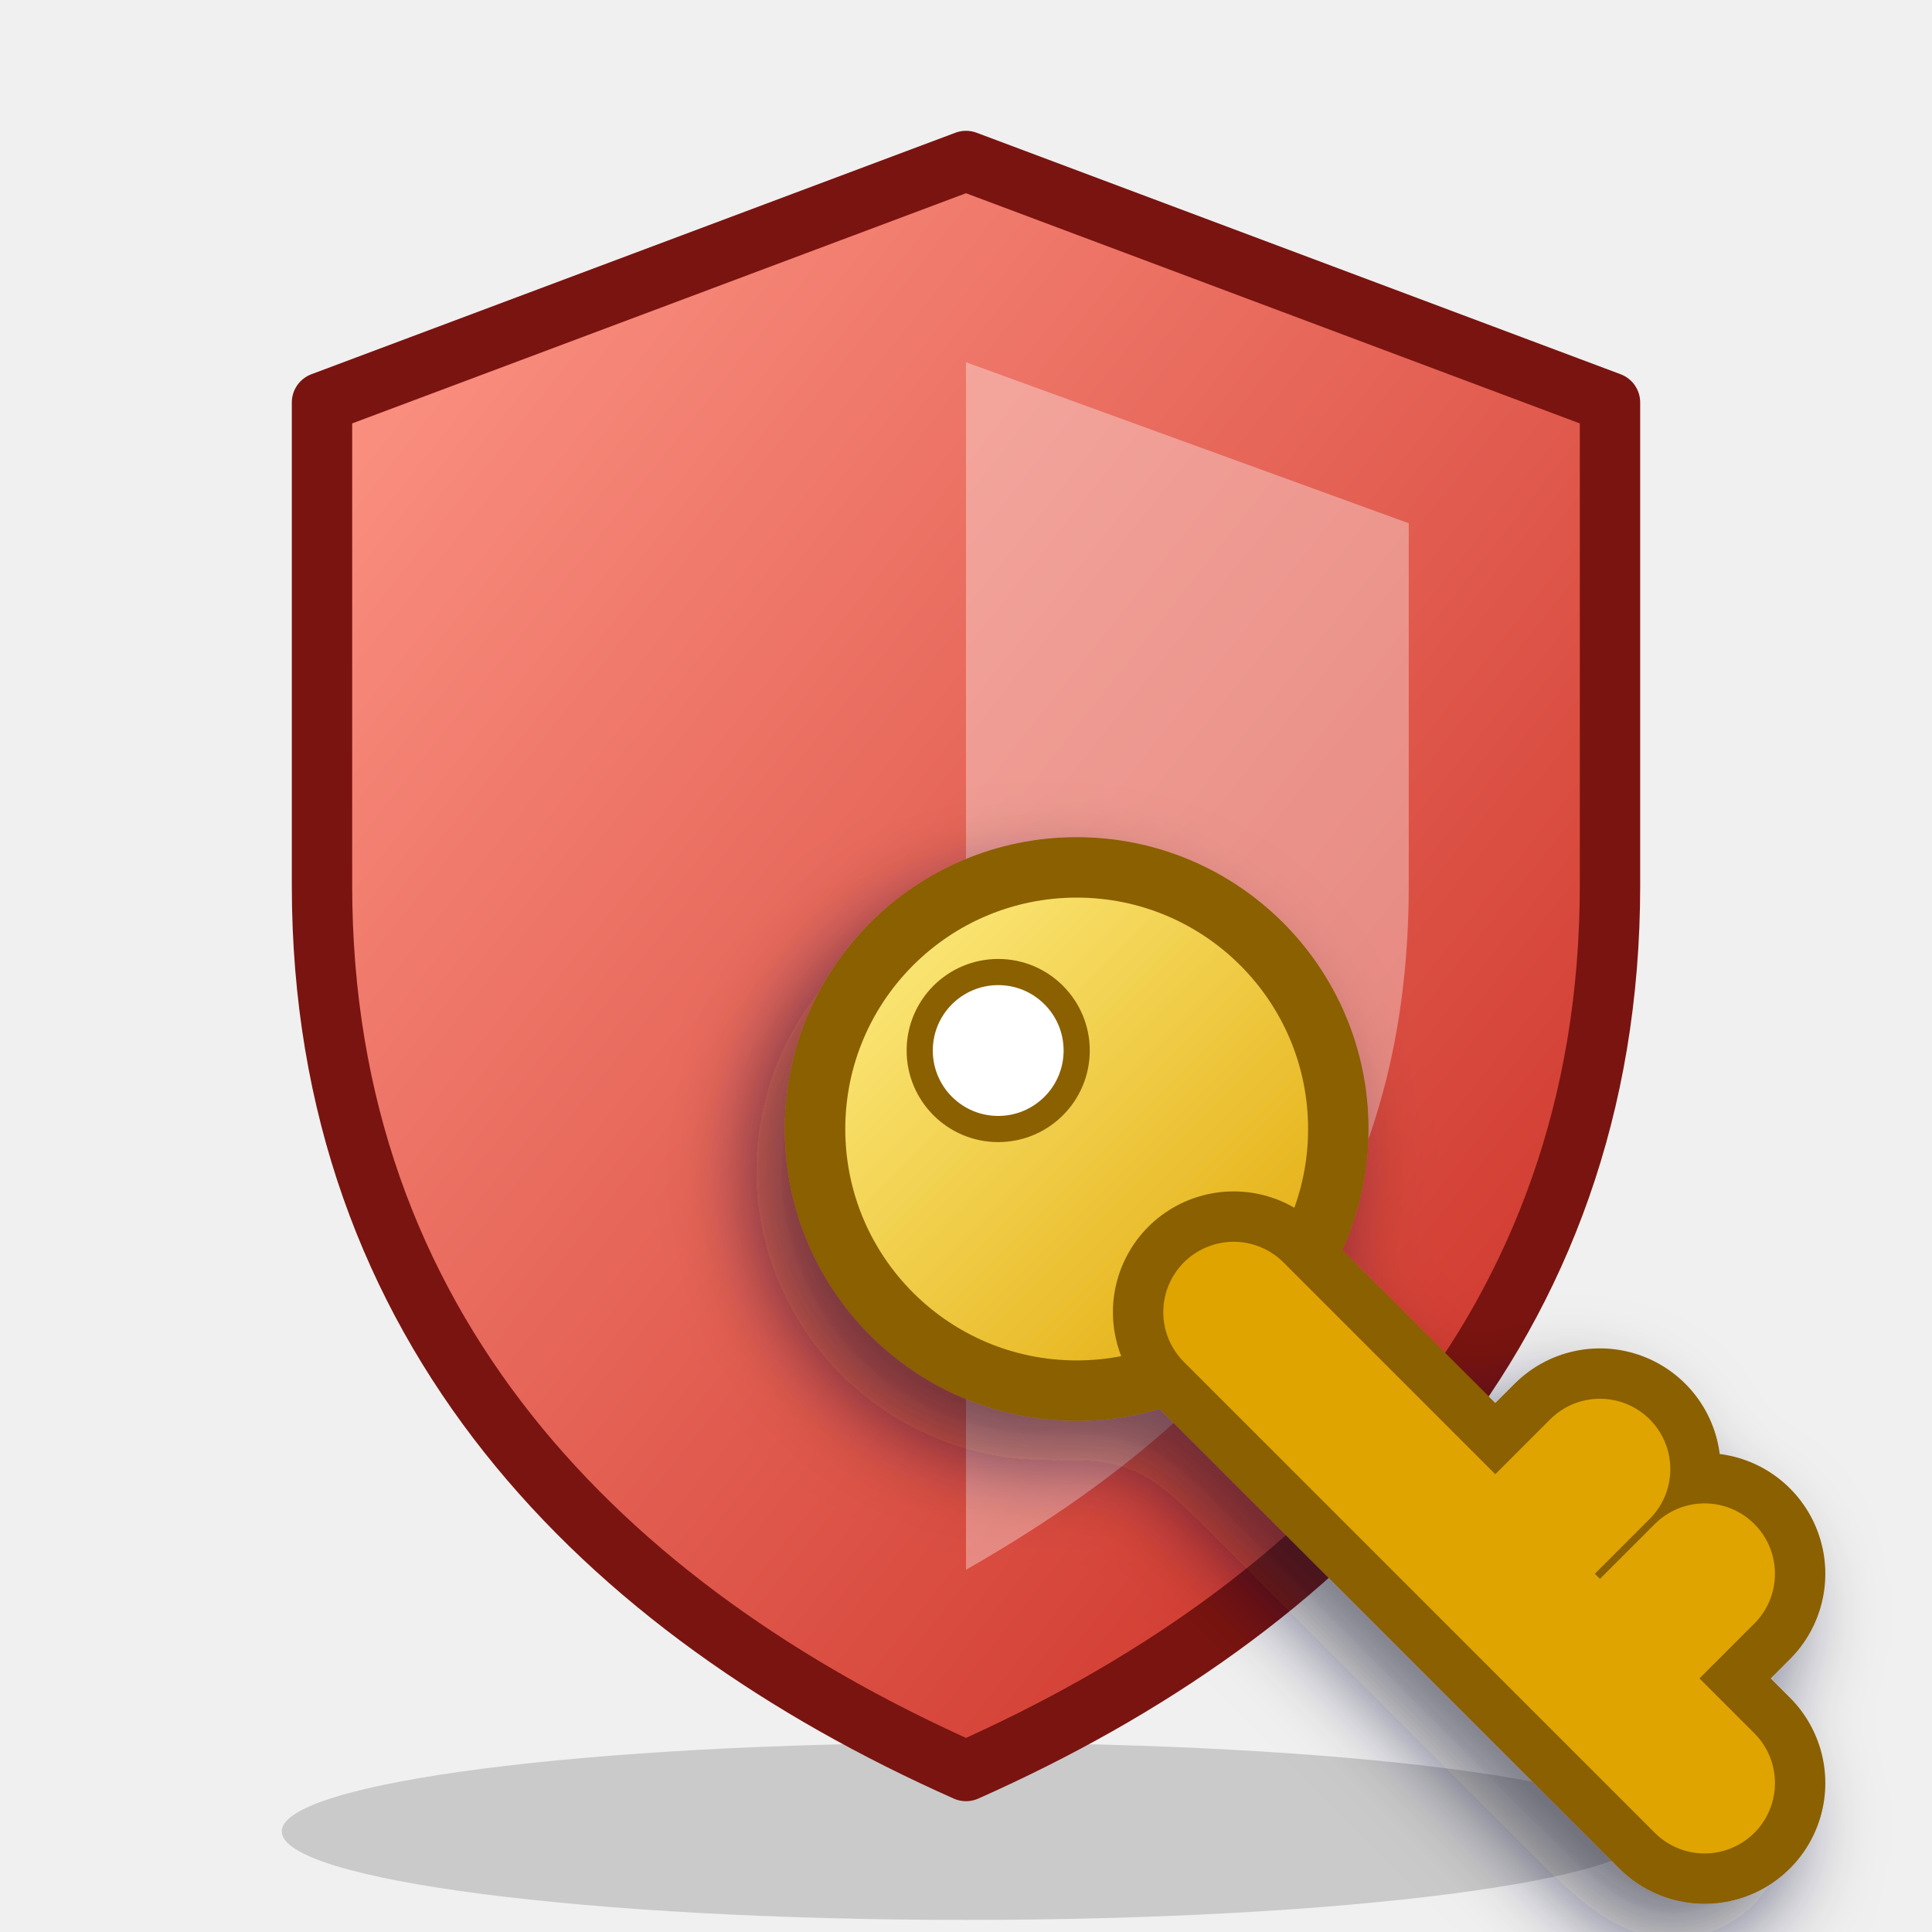
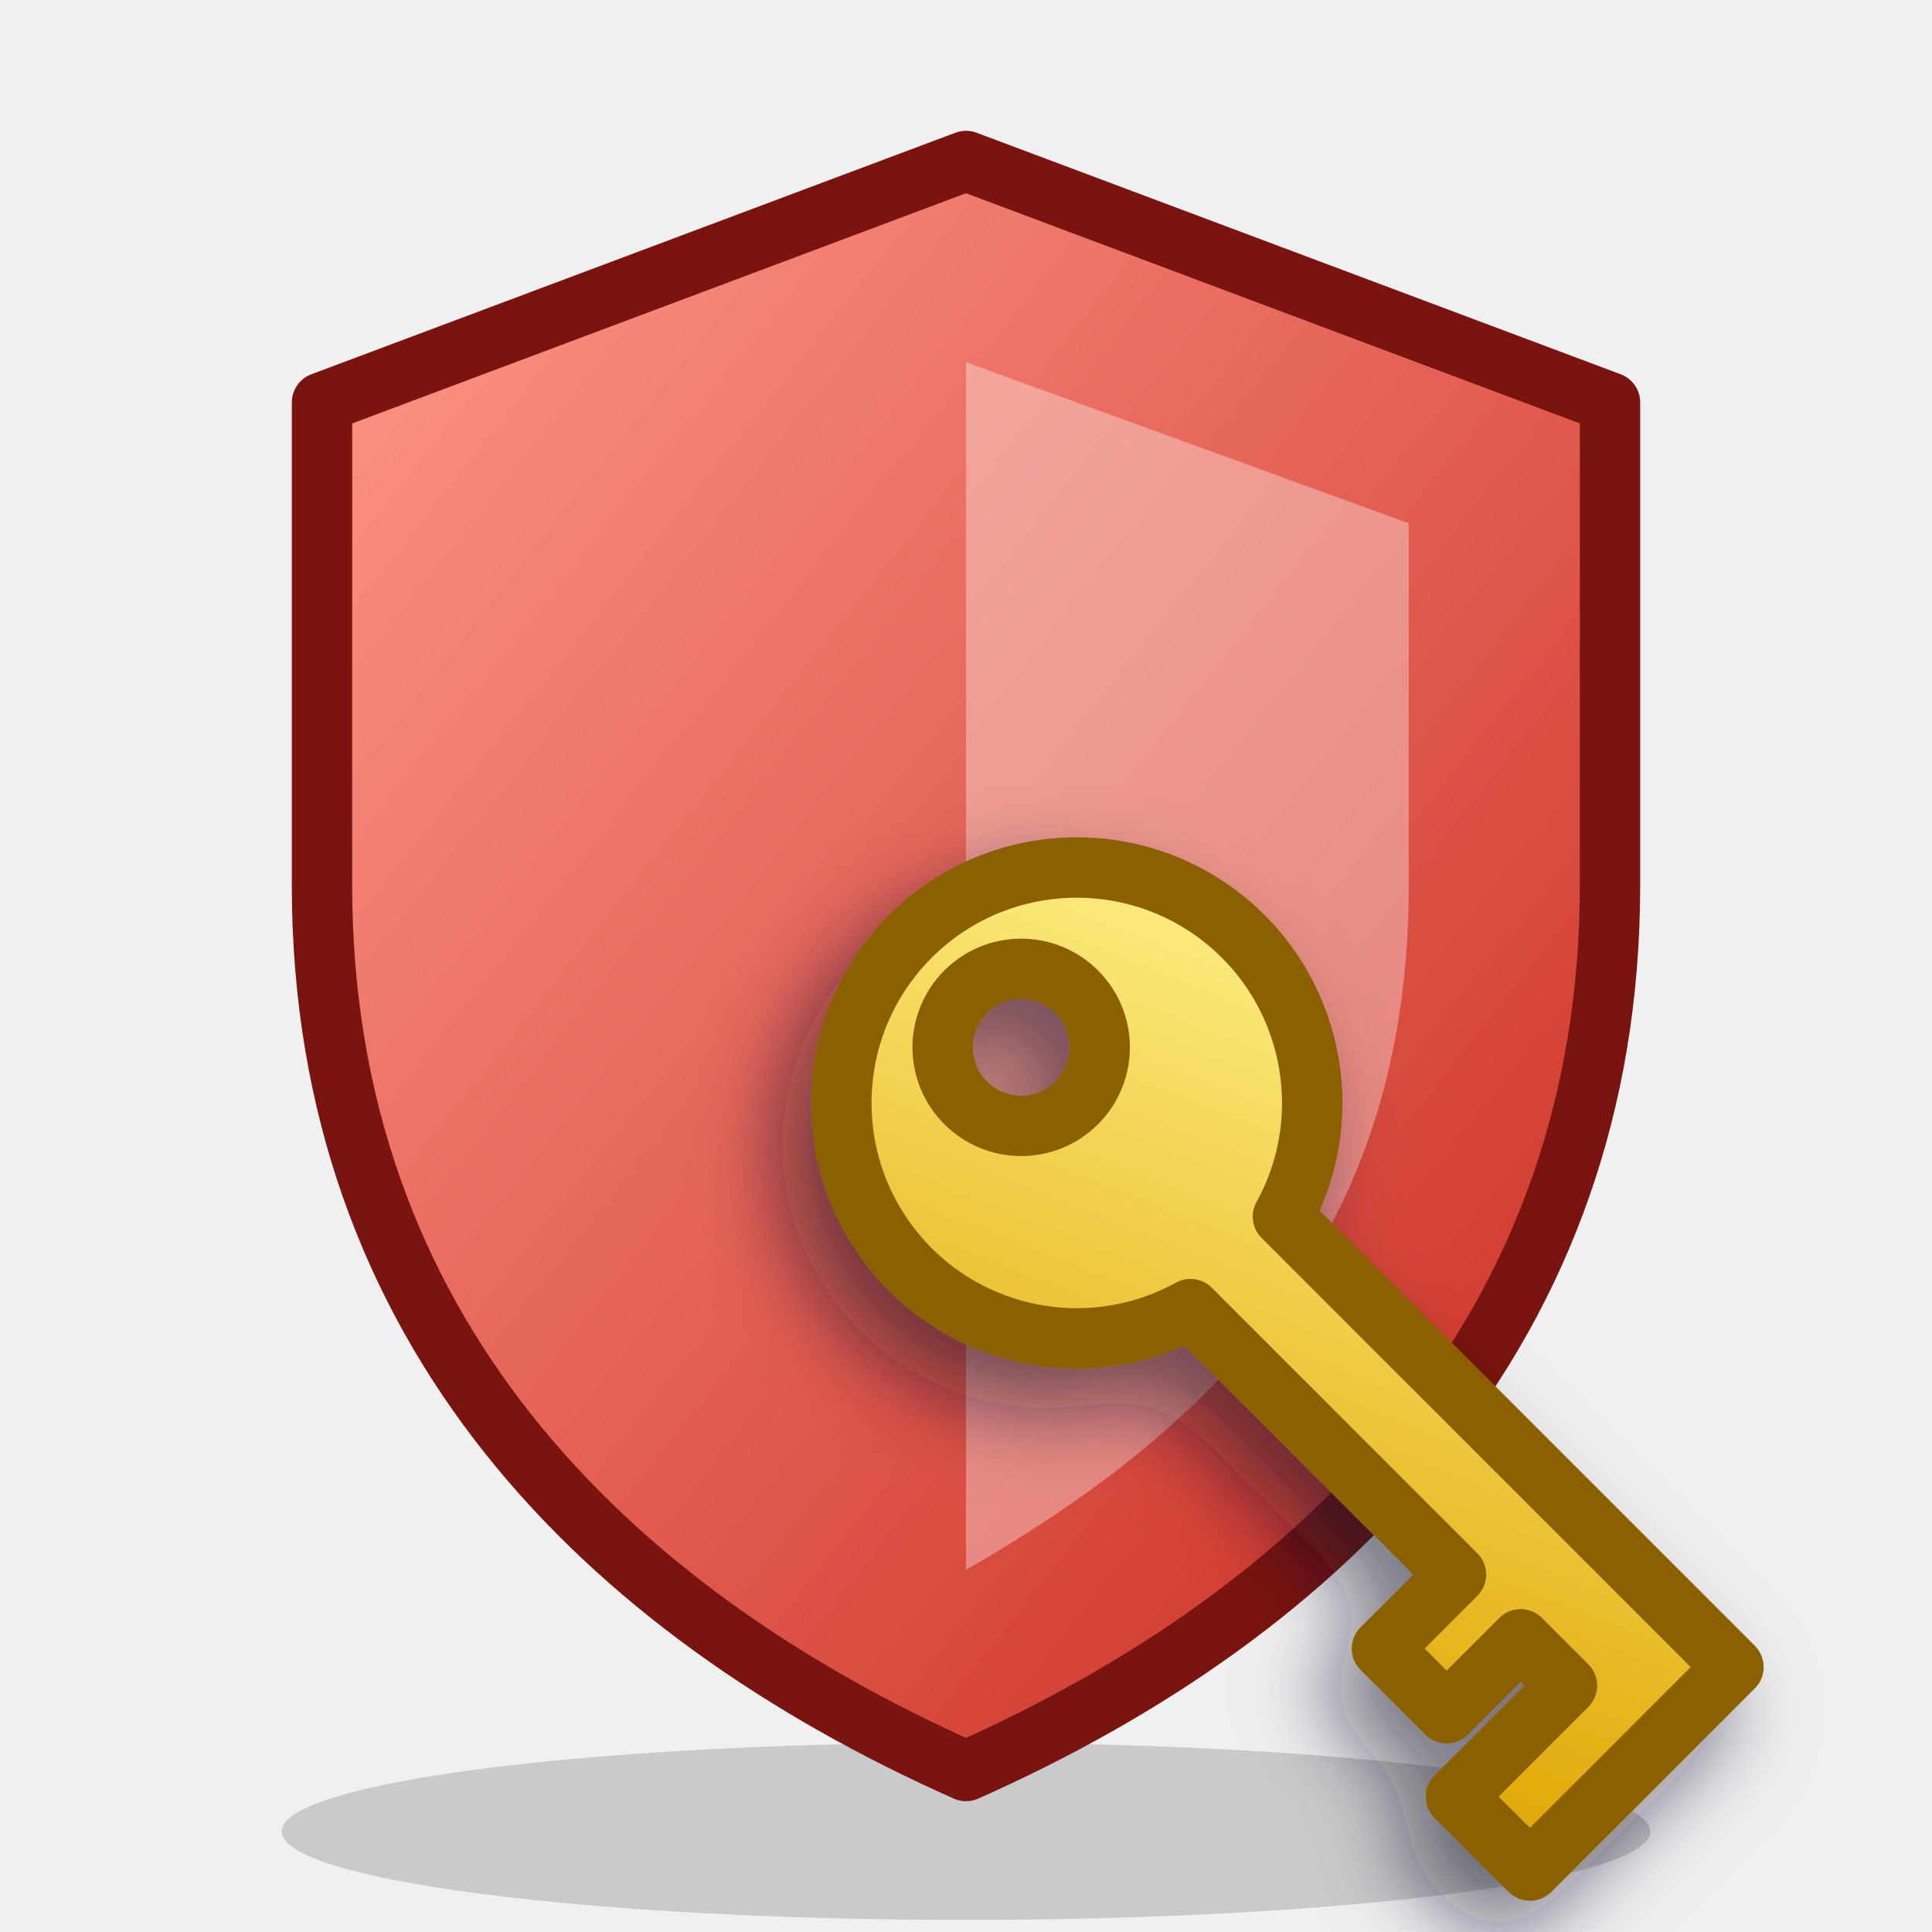
<svg xmlns="http://www.w3.org/2000/svg" viewBox="0 0 48 48" width="48" height="48" class="xp-ic" aria-hidden="true">
  <defs>
    <linearGradient id="i42g1" x1="0" y1="0" x2="1" y2="1">
      <stop offset="0" stop-color="#ff9a8a" />
      <stop offset="1" stop-color="#c8281e" />
    </linearGradient>
    <filter id="i42sh" x="-30%" y="-30%" width="160%" height="160%">
      <feDropShadow dx="-1.2" dy="1.6" stdDeviation="1.6" flood-color="#0b1a33" flood-opacity=".55" />
    </filter>
    <linearGradient id="i42g2" x1="0" y1="0" x2="1" y2="1">
      <stop offset="0" stop-color="#fff28a" />
      <stop offset="1" stop-color="#e0a400" />
    </linearGradient>
  </defs>
  <ellipse cx="24" cy="45.5" rx="17" ry="2.2" fill="#000" opacity=".16" />
  <path d="M24 4l16 6v12c0 11-7 18-16 22C15 40 8 33 8 22V10z" fill="url(#i42g1)" stroke="#7a1410" stroke-width="1.5" stroke-linejoin="round" />
  <path d="M24 9v30c7-4 11-9 11-17v-9z" fill="#fff" opacity=".35" />
  <g transform="translate(17 17) scale(.65)" filter="url(#i42sh)">
-     <circle cx="15" cy="17" r="10" fill="url(#i42g2)" stroke="#8a6100" stroke-width="2.31" />
-     <circle cx="12" cy="14" r="3" fill="#fff" stroke="#8a6100" />
-     <path d="M21 24l18 18M31 34l4-4M35 38l4-4" stroke="#8a6100" stroke-width="9.23" stroke-linecap="round" />
-     <path d="M21 24l18 18M31 34l4-4M35 38l4-4" stroke="#e0a400" stroke-width="5.38" stroke-linecap="round" />
+     <g transform="translate(15 16) rotate(45)">
+       <path d="M8.65 -2.5H33V8.5H29V2.5H26.5V6.5H23V2.5H8.65A9 9 0 1 1 8.65 -2.5ZM-6 0a3 3 0 1 0 6 0a3 3 0 1 0 -6 0Z" fill="url(#i42g2)" fill-rule="evenodd" stroke="#8a6100" stroke-width="2.31" stroke-linejoin="round" />
+     </g>
  </g>
</svg>
